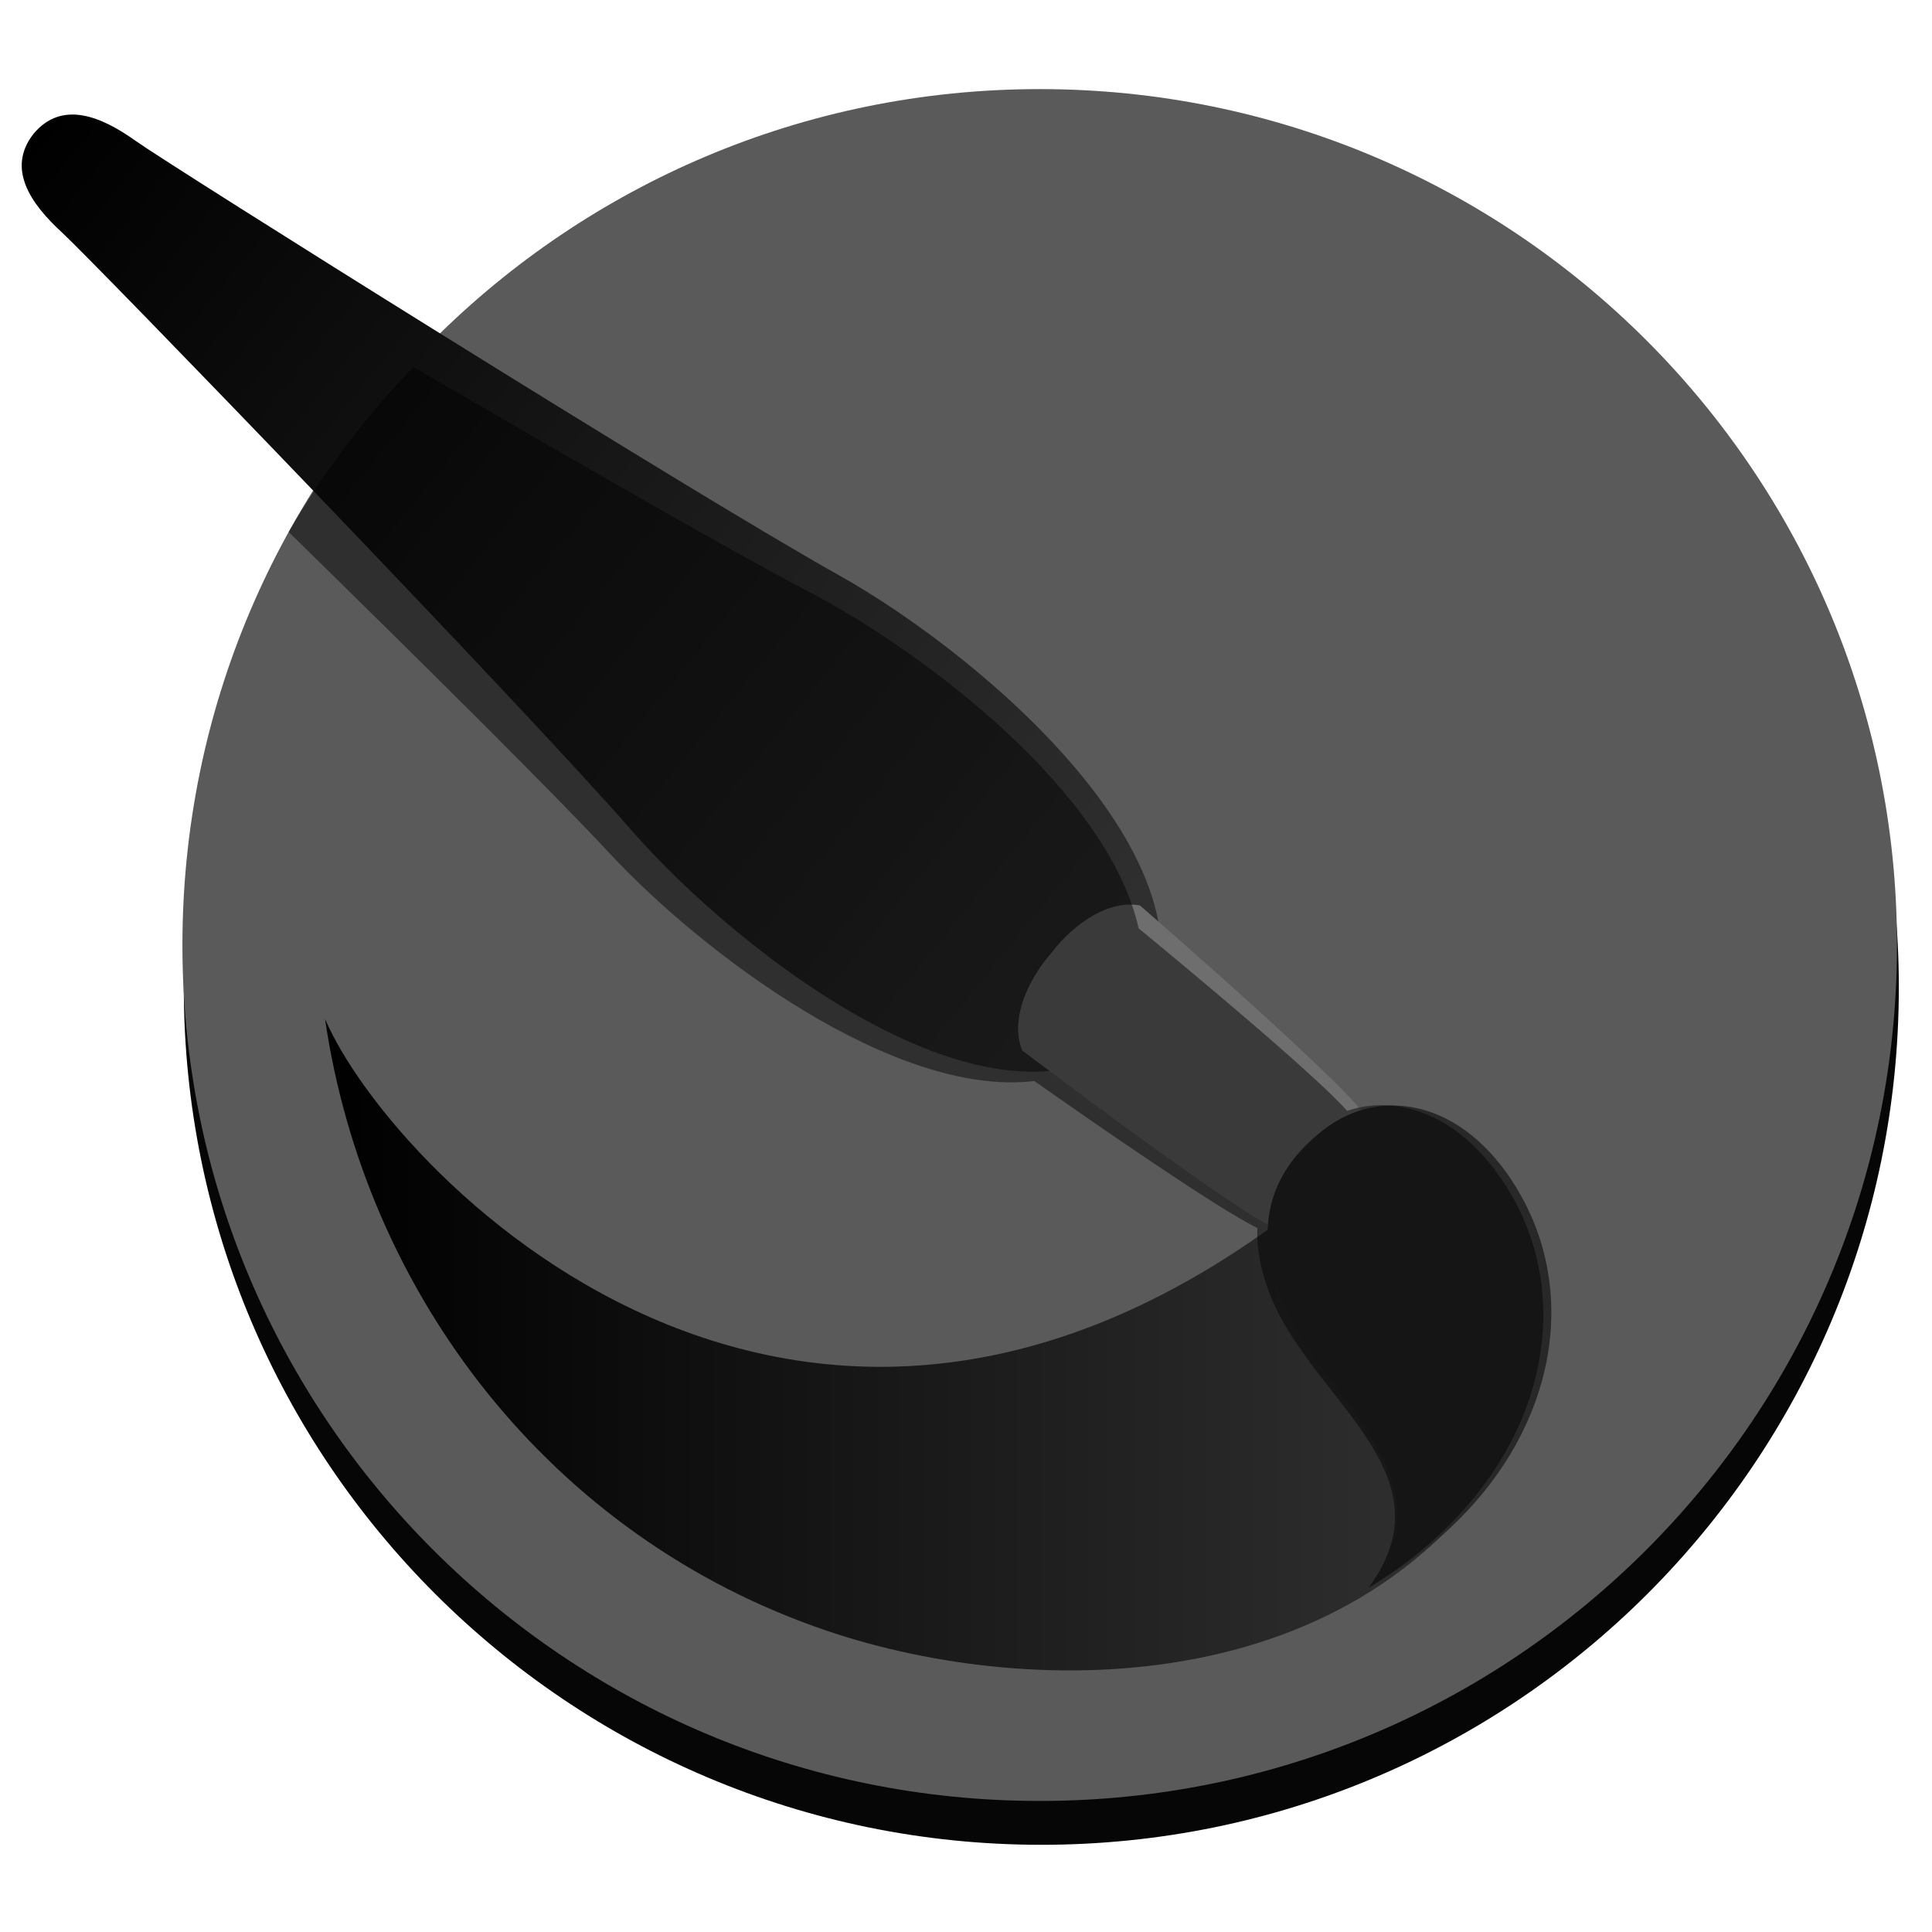
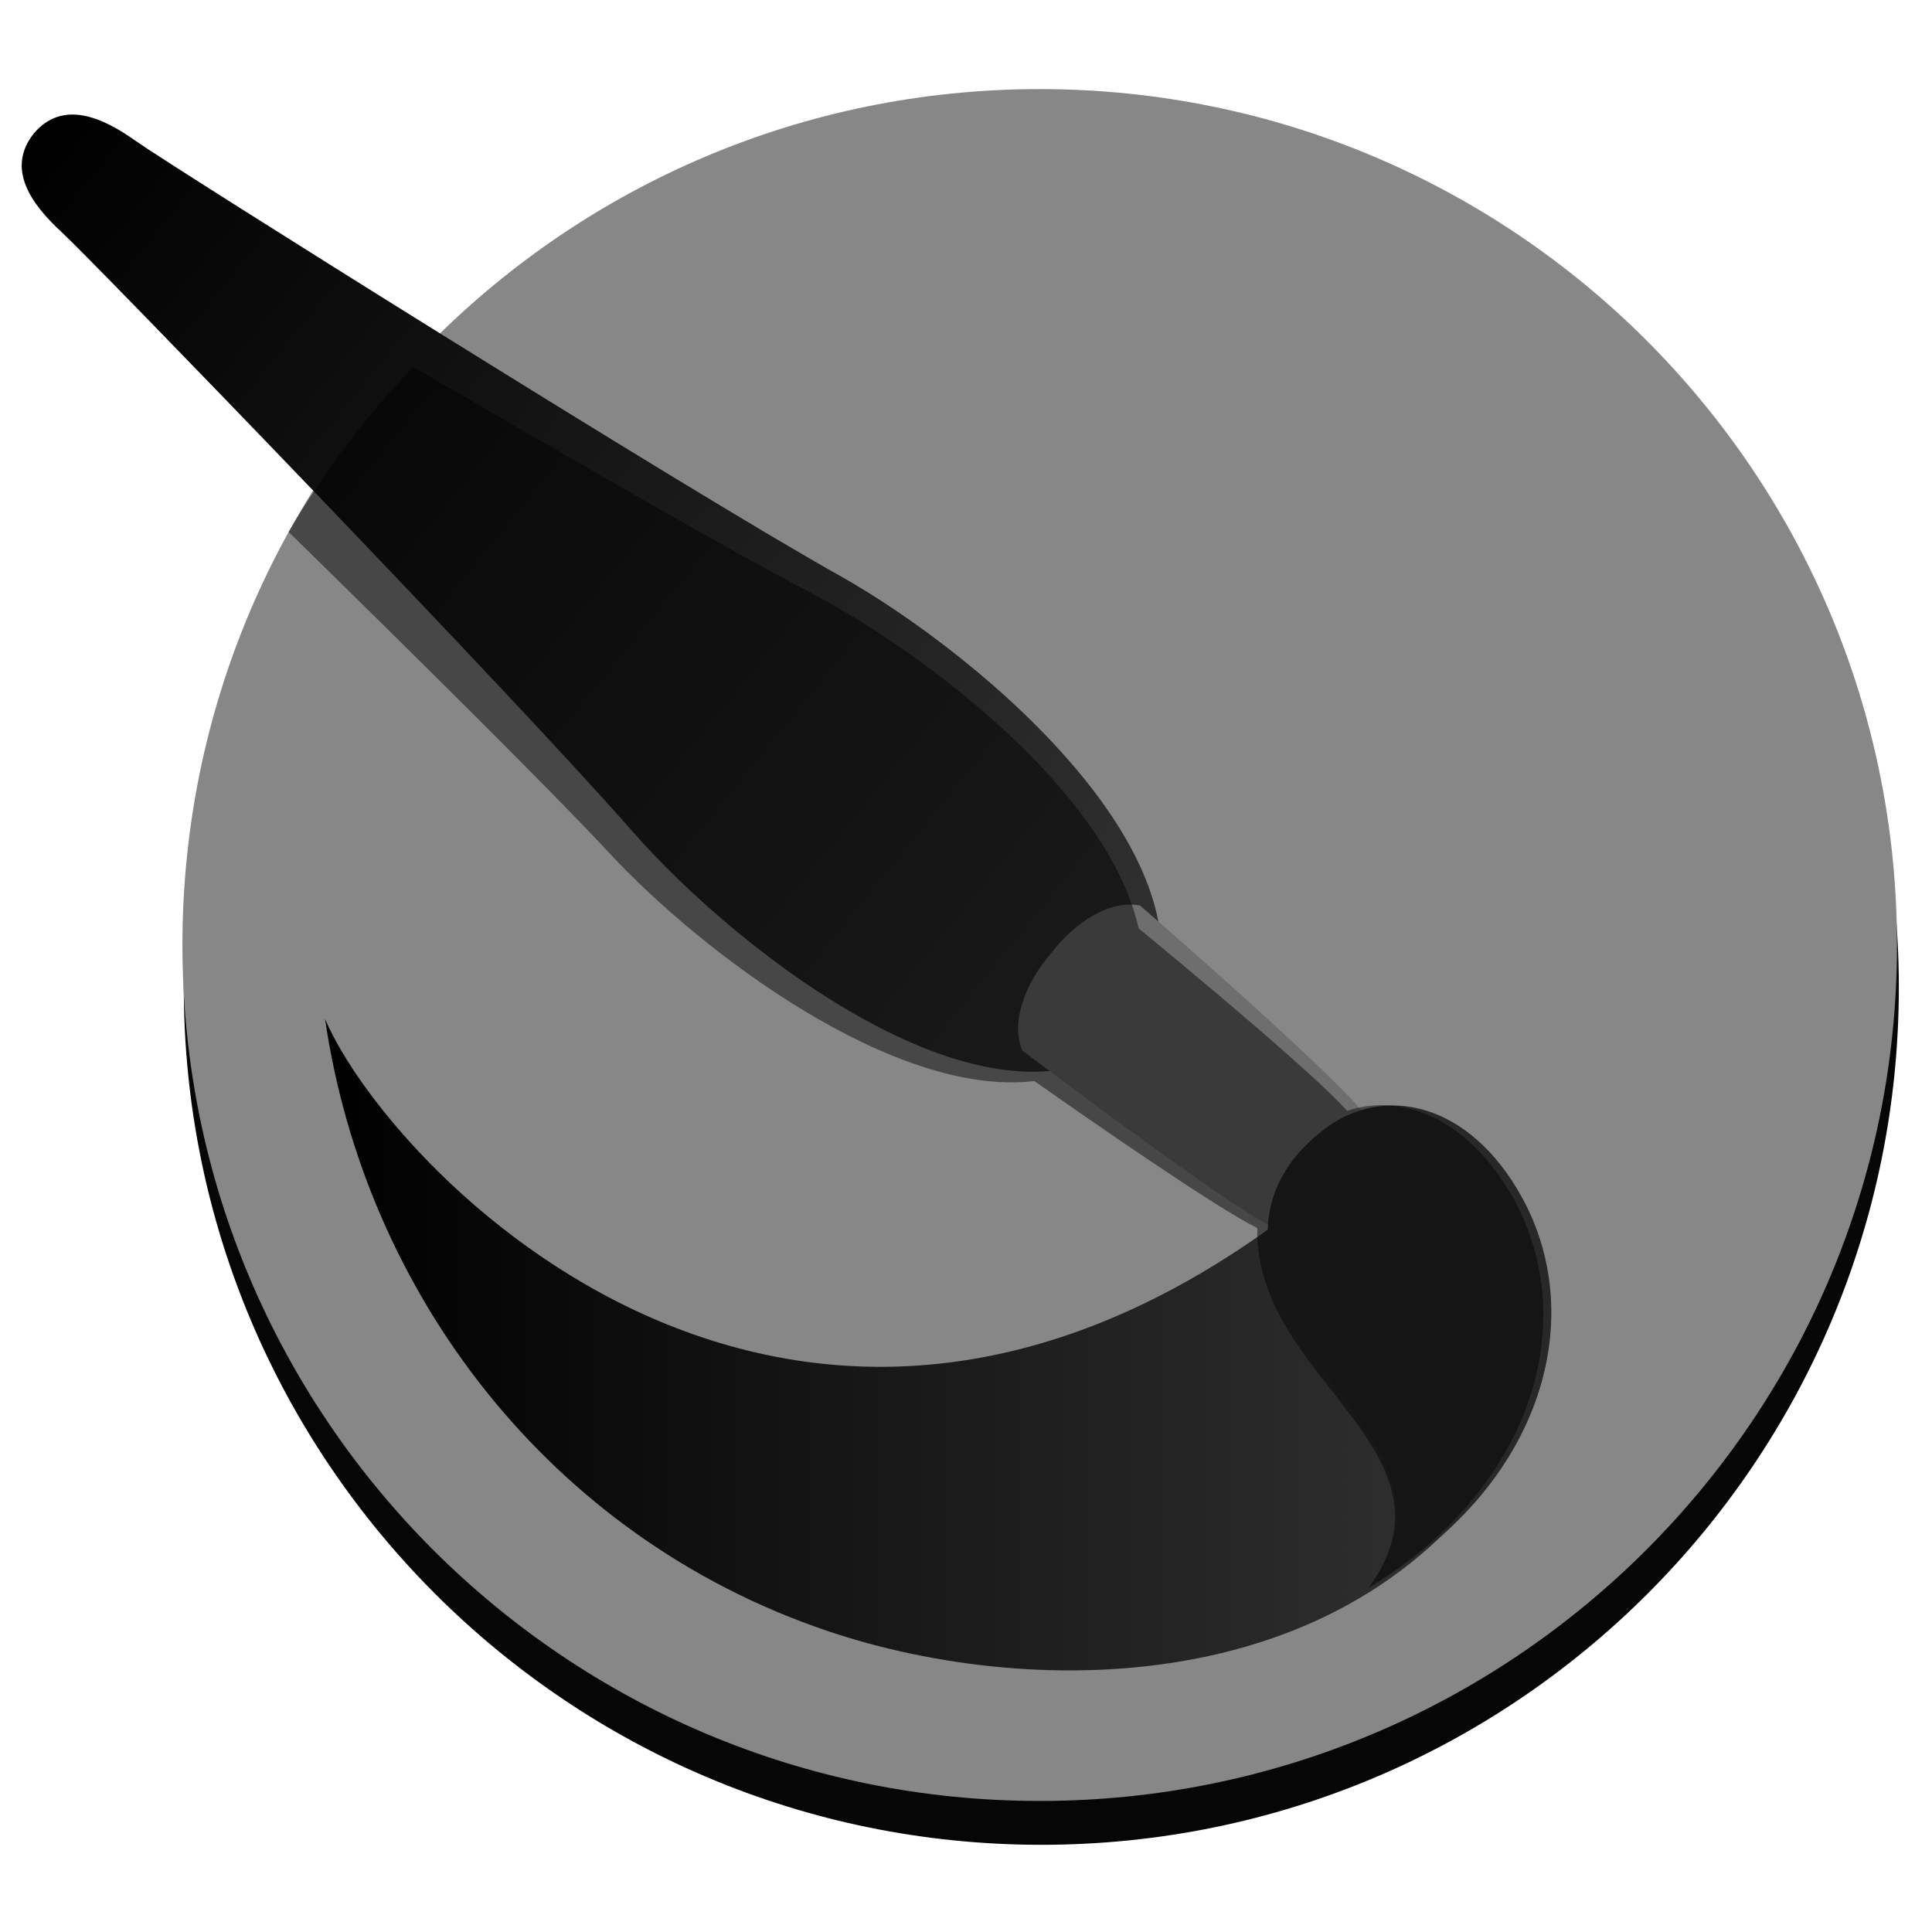
<svg xmlns="http://www.w3.org/2000/svg" xmlns:xlink="http://www.w3.org/1999/xlink" version="1.1" width="512" height="512" id="svg2985" enable-background="new">
  <defs id="defs2987">
    <linearGradient id="linearGradient890">
      <stop style="stop-color:#000000;stop-opacity:1" offset="0" id="stop886" />
      <stop style="stop-color:#333333;stop-opacity:1" offset="1" id="stop888" />
    </linearGradient>
    <linearGradient id="linearGradient884">
      <stop style="stop-color:#000000;stop-opacity:1" offset="0" id="stop880" />
      <stop style="stop-color:#333333;stop-opacity:1" offset="1" id="stop882" />
    </linearGradient>
    <linearGradient id="linearGradient1373">
      <stop style="stop-color:#343434;stop-opacity:1" offset="0" id="stop1369" />
      <stop style="stop-color:#4d4d4d;stop-opacity:1" offset="1" id="stop1371" />
    </linearGradient>
    <linearGradient id="linearGradient4663-8-4">
      <stop id="stop4665-6-3" style="stop-color:#5596ea;stop-opacity:1" offset="0" />
      <stop id="stop4667-8-0" style="stop-color:#5596ea;stop-opacity:0" offset="1" />
    </linearGradient>
    <linearGradient xlink:href="#linearGradient890" id="linearGradient1403" gradientUnits="userSpaceOnUse" gradientTransform="rotate(-5.888767,1223.265,99.83401)" x1="1142.588" y1="62.713" x2="1280.895" y2="200.874" />
    <linearGradient xlink:href="#linearGradient1373" id="linearGradient1405" gradientUnits="userSpaceOnUse" x1="1327.594" y1="230.862" x2="1324.91" y2="89.862" gradientTransform="matrix(0.0111212,0.9999382,0.9999382,-0.0111212,1077.89,-1093.522)" />
    <linearGradient xlink:href="#linearGradient884" id="linearGradient878" x1="1178.364" y1="233.878" x2="1339.259" y2="233.878" gradientUnits="userSpaceOnUse" />
  </defs>
  <g id="layer1" transform="matrix(0.5590462,0,0,0.5590462,-10.2735,-35.77306)">
    <circle cy="532" cx="512" id="path35" style="opacity:1;fill:#060606;fill-opacity:1;stroke:none;stroke-width:2.226;stroke-linecap:butt;stroke-linejoin:round;stroke-miterlimit:4;stroke-dasharray:none;stroke-opacity:1" r="406.5" />
  </g>
-   <ellipse style="fill:#5a5a5a;stroke-width:1.036;fill-opacity:1" id="path40" cx="275.534" cy="250.442" rx="227.191" ry="226.83" />
+   <ellipse style="fill:#878787;stroke-width:1.036;fill-opacity:1" id="path40" cx="275.534" cy="250.442" rx="227.191" ry="226.83" />
  <g id="g890" transform="matrix(0.5631296,0,0,0.5631296,-14.37473,-32.53819)">
    <g id="g1401" transform="matrix(3.50294,0,0,3.50294,-3949.233,-128.6456)" style="display:inline">
      <path id="path1393" d="m 1287.872,191.771 c -18.296,17.072 -53.495,-10.008 -68.353,-27.015 -15.281,-17.492 -72.34,-76.49 -76.511,-80.316 -4.17,-3.826 -7.492,-8.551 -3.804,-13.253 3.839,-4.578 9.148,-2.304 13.752,0.987 4.605,3.291 74.107,46.947 94.377,58.29 19.707,11.028 53.468,39.881 40.539,61.306 z" style="display:inline;opacity:1;fill:url(#linearGradient1403);fill-opacity:1;stroke:none;stroke-width:44.8;stroke-linecap:butt;stroke-linejoin:miter;stroke-miterlimit:4;stroke-dasharray:none;stroke-dashoffset:0;stroke-opacity:1" />
      <path id="path1397" d="m 1317.223,208.618 c -71.406,63.701 -129.81,2.651 -138.859,-18.497 5.351,36.707 30.086,69.556 67.453,82.198 28.221,9.547 73.254,9.326 93.443,-27.047 z" style="display:inline;opacity:1;fill:url(#linearGradient878);fill-opacity:1.0;stroke:none;stroke-width:44.8;stroke-linecap:butt;stroke-linejoin:miter;stroke-miterlimit:4;stroke-dasharray:none;stroke-dashoffset:0;stroke-opacity:1" />
      <path style="opacity:1;fill:#6e6e6e;fill-opacity:1;stroke:none;stroke-width:44.8;stroke-linecap:butt;stroke-linejoin:miter;stroke-miterlimit:4;stroke-dasharray:none;stroke-dashoffset:0;stroke-opacity:1" d="m 1316.928,214.613 c -5.833,2.671 -5.202,4.602 -10.381,3.769 -3.572,-0.575 -34.517,-24.031 -34.517,-24.031 -1.569,-3.764 0.313,-8.939 3.847,-13.034 3.278,-4.303 7.953,-7.212 11.96,-6.454 0,0 29.338,25.438 30.637,28.815 1.884,4.896 -0.136,4.677 -1.546,10.936 z" id="path1395" />
      <path id="path1399" d="m 1318.529,266.502 c 23.052,-13.039 29.761,-35.752 20.659,-52.37 -7.073,-12.914 -18.687,-15.355 -26.709,-9.111 -7.958,6.194 -8.659,13.576 -6.285,20.906 4.841,14.952 24.31,25.155 12.335,40.575 z" style="opacity:1;fill:#282828;fill-opacity:1;stroke:none;stroke-width:44.8;stroke-linecap:butt;stroke-linejoin:miter;stroke-miterlimit:4;stroke-dasharray:none;stroke-dashoffset:0;stroke-opacity:1" />
    </g>
    <path id="path1451" d="m 220.07,230.486 a 406,406 0 0 0 -58.707,77.633 c 59.989,58.765 124.377,122.509 150.865,151.053 43.449,46.822 134.023,115.223 200.072,107.35 26.082,18.344 85.181,59.443 104.938,69.188 -0.387,9.444 1.503,19.02 4.9,28.527 18.522,51.842 87.764,85.519 47.459,140.771 C 748.938,756.93 770.039,676.696 736.422,619.467 715.43,583.732 684.89,572 659.467,580.543 644.242,563.324 583.679,513.032 561.381,494.676 547.163,430.737 460.936,364.783 406.008,336.178 371.417,318.163 292.712,272.835 220.07,230.486 Z" style="display:inline;opacity:1;fill:#000000;fill-opacity:0.475;stroke:none;stroke-width:156.932;stroke-linecap:butt;stroke-linejoin:miter;stroke-miterlimit:4;stroke-dasharray:none;stroke-dashoffset:0;stroke-opacity:1" />
  </g>
</svg>
